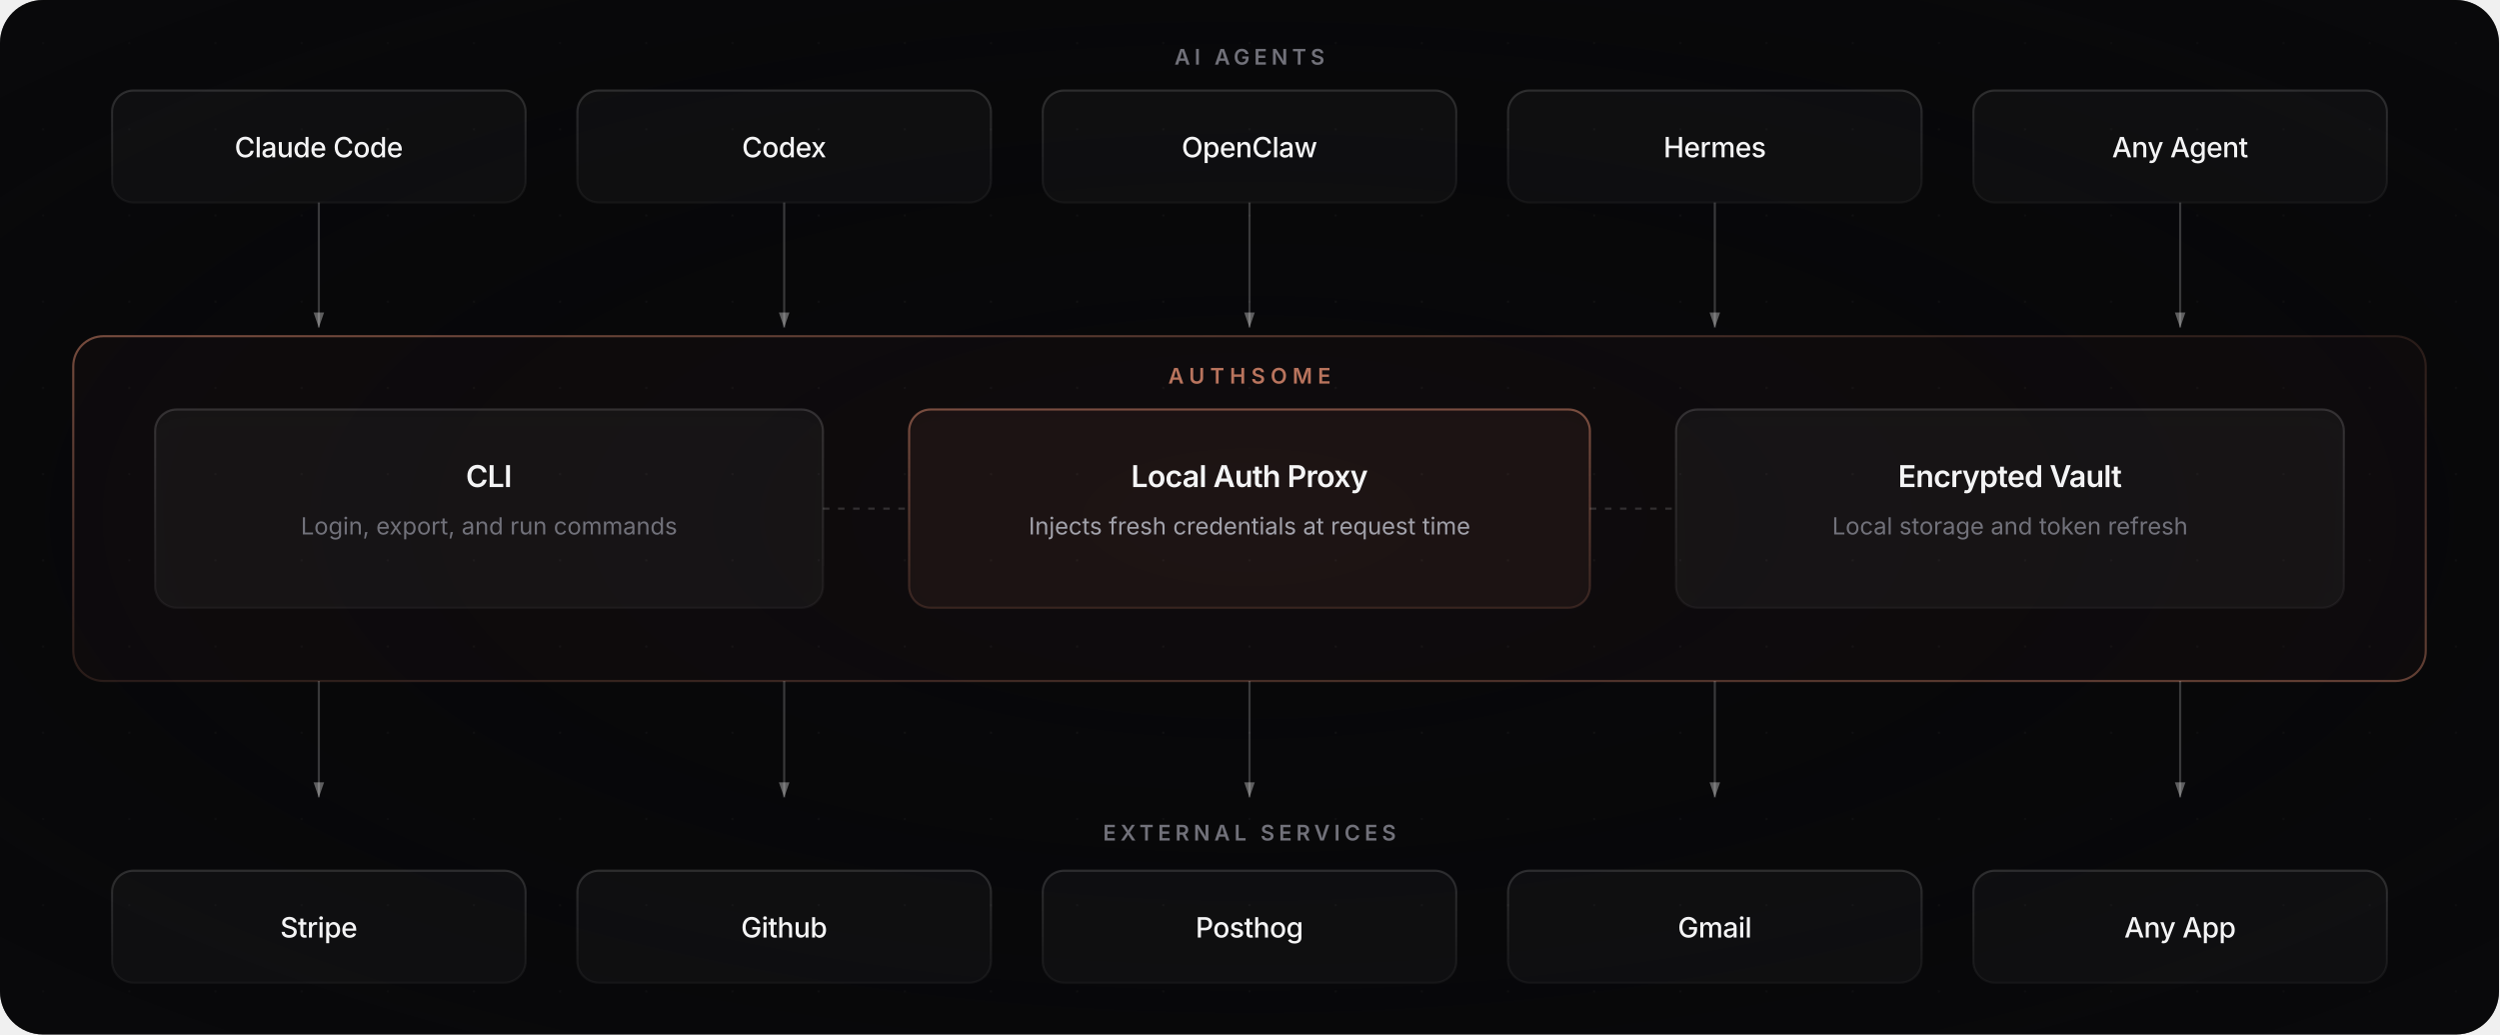
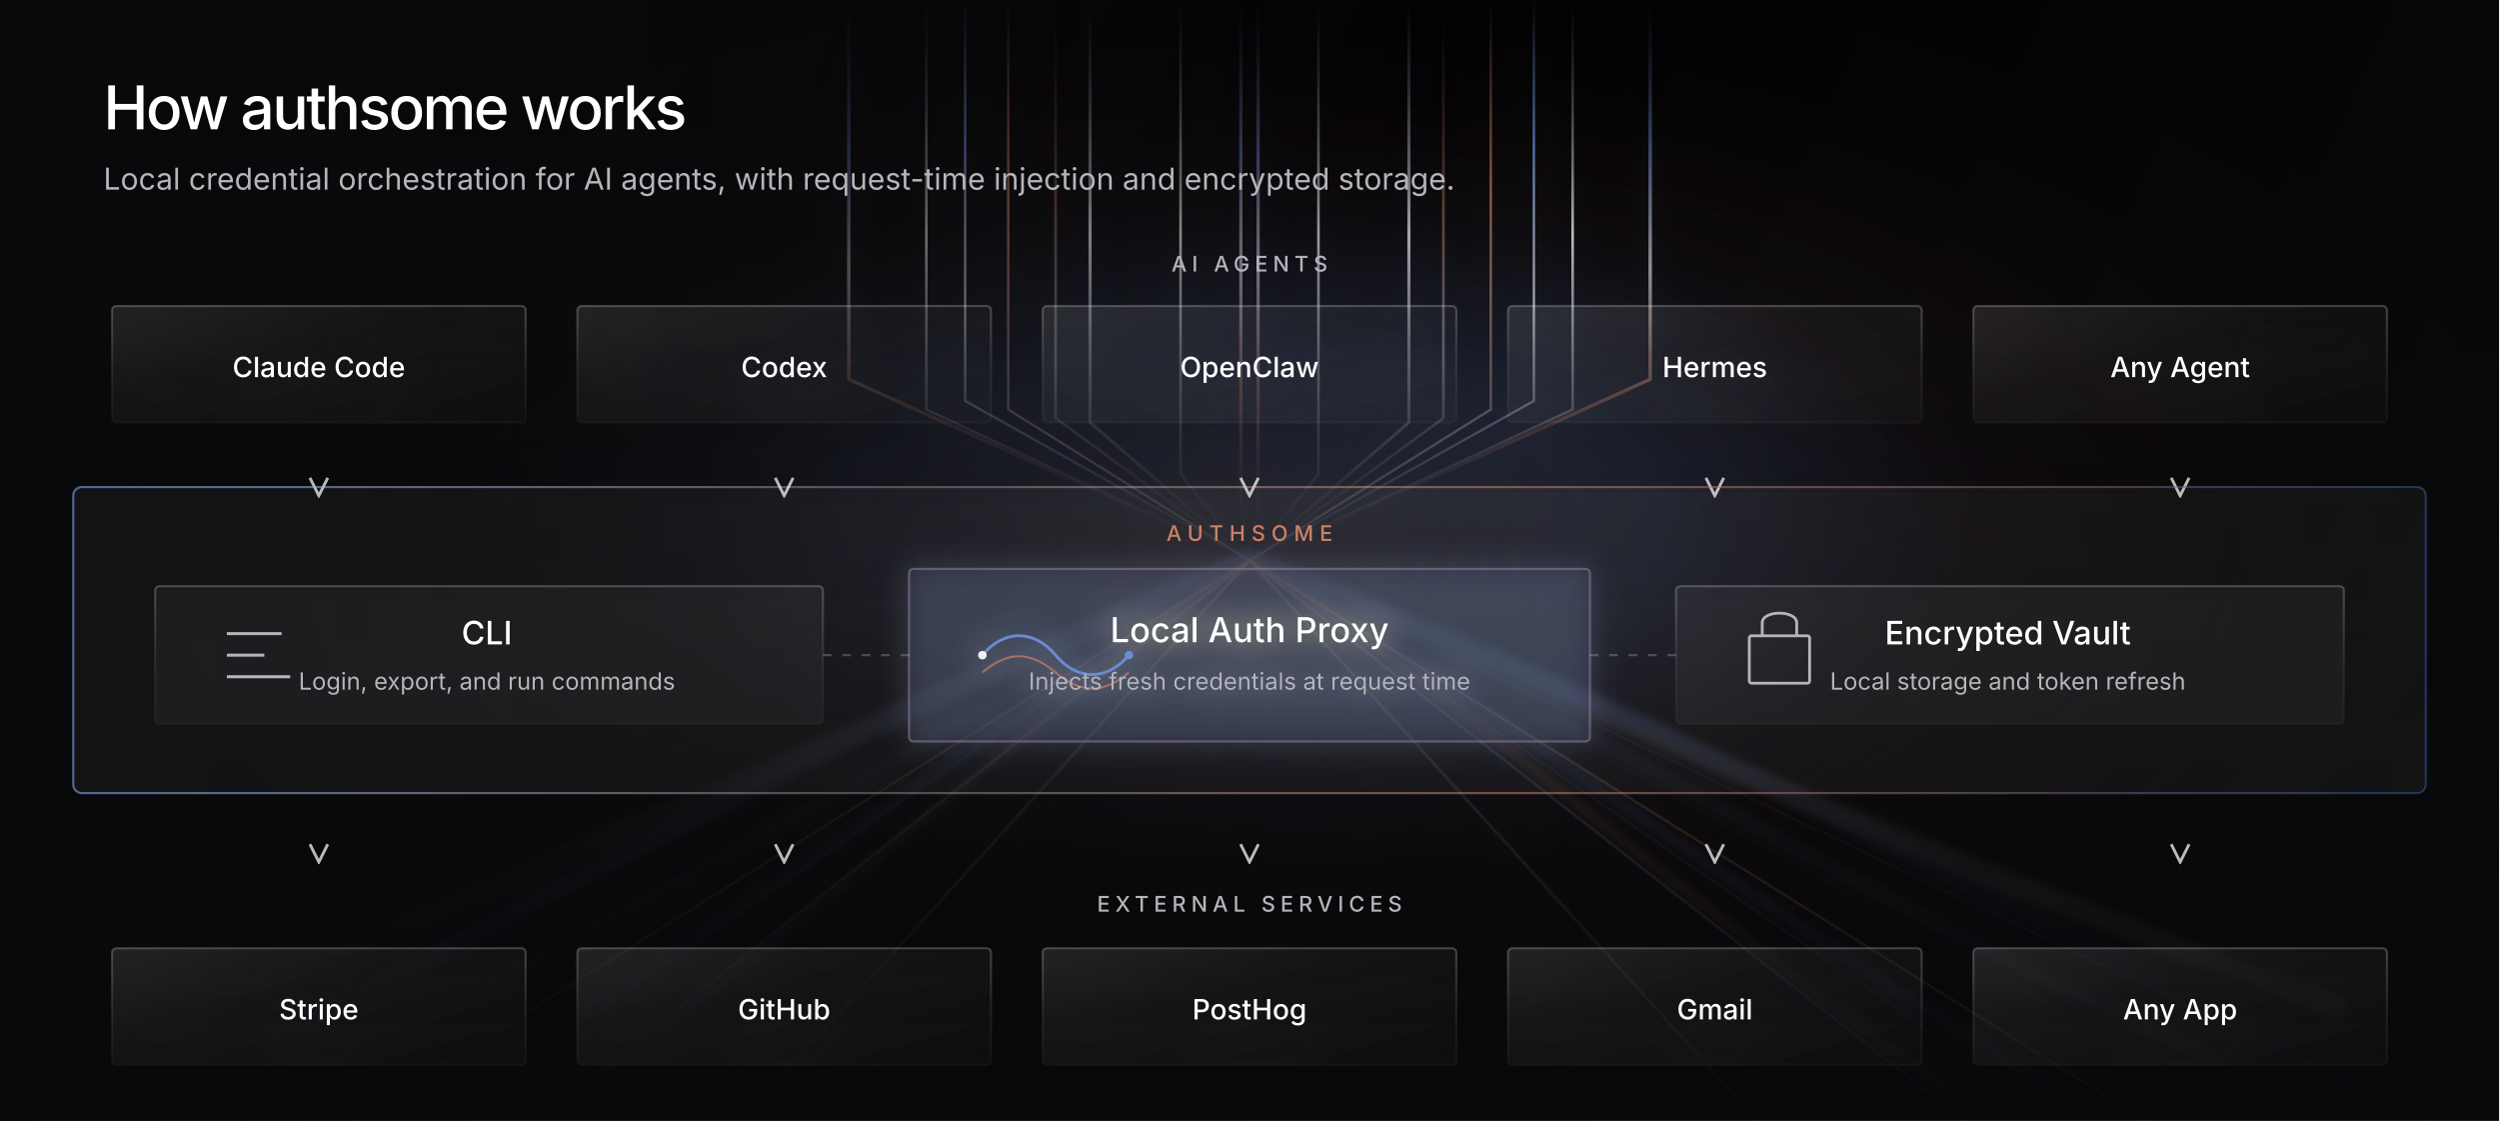
- <svg xmlns="http://www.w3.org/2000/svg" viewBox="0 0 1160 480" fill="none">
+ <svg xmlns="http://www.w3.org/2000/svg" viewBox="0 0 1160 520" fill="none" role="img" aria-labelledby="title desc">
  <style>
-     text { font-family: 'Inter', -apple-system, BlinkMacSystemFont, "Segoe UI", Helvetica, Arial, sans-serif; }
+     text {
+       font-family: Inter, -apple-system, BlinkMacSystemFont, "Segoe UI", Helvetica, Arial, sans-serif;
+     }
  </style>
  <defs>
-     <marker id="arrow" viewBox="0 0 10 7" refX="10" refY="3.5" markerWidth="7" markerHeight="7" orient="auto-start-reverse">
-       <polygon points="0 0, 10 3.5, 0 7" fill="white" fill-opacity="0.35" />
-     </marker>
-     <filter id="copper-glow" x="-8%" y="-8%" width="116%" height="116%">
-       <feGaussianBlur stdDeviation="6" result="blur" />
-       <feFlood flood-color="#cc8066" flood-opacity="0.12" result="color" />
-       <feComposite in="color" in2="blur" operator="in" result="shadow" />
+     <linearGradient id="stage" x1="0" y1="0" x2="1160" y2="520" gradientUnits="userSpaceOnUse">
+       <stop offset="0" stop-color="#09090B" />
+       <stop offset="0.48" stop-color="#000000" />
+       <stop offset="1" stop-color="#09090B" />
+     </linearGradient>
+     <radialGradient id="horizon" cx="50%" cy="48%" r="58%">
+       <stop offset="0" stop-color="#334155" stop-opacity="0.28" />
+       <stop offset="0.28" stop-color="#6D8FD6" stop-opacity="0.18" />
+       <stop offset="0.54" stop-color="#4A241D" stop-opacity="0.12" />
+       <stop offset="1" stop-color="#09090B" stop-opacity="0" />
+     </radialGradient>
+     <radialGradient id="blue-bloom" cx="50%" cy="45%" r="42%">
+       <stop offset="0" stop-color="#6D8FD6" stop-opacity="0.18" />
+       <stop offset="0.42" stop-color="#3B5F9F" stop-opacity="0.08" />
+       <stop offset="1" stop-color="#09090B" stop-opacity="0" />
+     </radialGradient>
+     <radialGradient id="copper-bloom" cx="48%" cy="51%" r="46%">
+       <stop offset="0" stop-color="#CC8066" stop-opacity="0.16" />
+       <stop offset="0.44" stop-color="#4A241D" stop-opacity="0.1" />
+       <stop offset="1" stop-color="#09090B" stop-opacity="0" />
+     </radialGradient>
+     <linearGradient id="left-overlay" x1="0" y1="0" x2="760" y2="0" gradientUnits="userSpaceOnUse">
+       <stop offset="0" stop-color="#09090B" stop-opacity="0.94" />
+       <stop offset="0.58" stop-color="#09090B" stop-opacity="0.46" />
+       <stop offset="1" stop-color="#09090B" stop-opacity="0" />
+     </linearGradient>
+     <linearGradient id="bottom-overlay" x1="0" y1="520" x2="0" y2="140" gradientUnits="userSpaceOnUse">
+       <stop offset="0" stop-color="#09090B" stop-opacity="0.98" />
+       <stop offset="0.45" stop-color="#09090B" stop-opacity="0.42" />
+       <stop offset="1" stop-color="#09090B" stop-opacity="0" />
+     </linearGradient>
+     <linearGradient id="glass-border" x1="0" y1="0" x2="0" y2="1">
+       <stop offset="0" stop-color="#FFFFFF" stop-opacity="0.22" />
+       <stop offset="0.55" stop-color="#FFFFFF" stop-opacity="0.08" />
+       <stop offset="1" stop-color="#FFFFFF" stop-opacity="0.03" />
+     </linearGradient>
+     <linearGradient id="auth-border" x1="34" y1="154" x2="1126" y2="338" gradientUnits="userSpaceOnUse">
+       <stop offset="0" stop-color="#6D8FD6" stop-opacity="0.68" />
+       <stop offset="0.36" stop-color="#FFFFFF" stop-opacity="0.24" />
+       <stop offset="0.62" stop-color="#CC8066" stop-opacity="0.54" />
+       <stop offset="1" stop-color="#3B5F9F" stop-opacity="0.48" />
+     </linearGradient>
+     <linearGradient id="card-sheen" x1="0" y1="0" x2="1" y2="1">
+       <stop offset="0" stop-color="#FFFFFF" stop-opacity="0.1" />
+       <stop offset="0.42" stop-color="#FFFFFF" stop-opacity="0.035" />
+       <stop offset="1" stop-color="#FFFFFF" stop-opacity="0.015" />
+     </linearGradient>
+     <linearGradient id="copper-line" x1="0" y1="0" x2="0" y2="1">
+       <stop offset="0" stop-color="#CC8066" stop-opacity="0" />
+       <stop offset="0.34" stop-color="#CC8066" stop-opacity="0.78" />
+       <stop offset="1" stop-color="#FFFFFF" stop-opacity="0.12" />
+     </linearGradient>
+     <linearGradient id="steel-line" x1="0" y1="0" x2="0" y2="1">
+       <stop offset="0" stop-color="#64748B" stop-opacity="0" />
+       <stop offset="0.42" stop-color="#FFFFFF" stop-opacity="0.8" />
+       <stop offset="1" stop-color="#334155" stop-opacity="0.14" />
+     </linearGradient>
+     <linearGradient id="blue-line" x1="0" y1="0" x2="0" y2="1">
+       <stop offset="0" stop-color="#6D8FD6" stop-opacity="0" />
+       <stop offset="0.26" stop-color="#6D8FD6" stop-opacity="0.86" />
+       <stop offset="0.54" stop-color="#FFFFFF" stop-opacity="0.68" />
+       <stop offset="1" stop-color="#3B5F9F" stop-opacity="0.18" />
+     </linearGradient>
+     <linearGradient id="mixed-line" x1="0" y1="0" x2="0" y2="1">
+       <stop offset="0" stop-color="#334155" stop-opacity="0" />
+       <stop offset="0.26" stop-color="#6D8FD6" stop-opacity="0.5" />
+       <stop offset="0.48" stop-color="#FFFFFF" stop-opacity="0.58" />
+       <stop offset="0.72" stop-color="#CC8066" stop-opacity="0.36" />
+       <stop offset="1" stop-color="#172A4A" stop-opacity="0.12" />
+     </linearGradient>
+     <linearGradient id="deep-copper-line" x1="0" y1="0" x2="0" y2="1">
+       <stop offset="0" stop-color="#4A241D" stop-opacity="0" />
+       <stop offset="0.36" stop-color="#CC8066" stop-opacity="0.5" />
+       <stop offset="0.64" stop-color="#FFFFFF" stop-opacity="0.34" />
+       <stop offset="1" stop-color="#4A241D" stop-opacity="0.14" />
+     </linearGradient>
+     <linearGradient id="blue-reflection" x1="0" y1="0" x2="1" y2="1">
+       <stop offset="0" stop-color="#6D8FD6" stop-opacity="0.06" />
+       <stop offset="0.44" stop-color="#6D8FD6" stop-opacity="0.54" />
+       <stop offset="1" stop-color="#172A4A" stop-opacity="0.1" />
+     </linearGradient>
+     <linearGradient id="flow-line" x1="0" y1="0" x2="0" y2="1">
+       <stop offset="0" stop-color="#FFFFFF" stop-opacity="0.16" />
+       <stop offset="0.45" stop-color="#FFFFFF" stop-opacity="0.48" />
+       <stop offset="1" stop-color="#FFFFFF" stop-opacity="0.18" />
+     </linearGradient>
+     <filter id="soft-glow" x="-30%" y="-30%" width="160%" height="160%">
+       <feGaussianBlur stdDeviation="7" result="blur" />
+       <feColorMatrix in="blur" type="matrix" values="1 0 0 0 0.38 0 1 0 0 0.52 0 0 1 0 0.84 0 0 0 0.6 0" result="glow" />
      <feMerge>
-         <feMergeNode in="shadow" />
+         <feMergeNode in="glow" />
        <feMergeNode in="SourceGraphic" />
      </feMerge>
    </filter>
-     <filter id="card-shadow" x="-4%" y="-4%" width="108%" height="116%">
-       <feDropShadow dx="0" dy="4" stdDeviation="8" flood-color="#000000" flood-opacity="0.5" />
-     </filter>
-     <linearGradient id="copper-border" x1="0%" y1="0%" x2="100%" y2="100%">
-       <stop offset="0%" stop-color="#cc8066" stop-opacity="0.55" />
-       <stop offset="50%" stop-color="#cc8066" stop-opacity="0.15" />
-       <stop offset="100%" stop-color="#cc8066" stop-opacity="0.45" />
-     </linearGradient>
-     <linearGradient id="card-border" x1="0%" y1="0%" x2="0%" y2="100%">
-       <stop offset="0%" stop-color="white" stop-opacity="0.14" />
-       <stop offset="100%" stop-color="white" stop-opacity="0.04" />
-     </linearGradient>
-     <linearGradient id="highlight-border" x1="0%" y1="0%" x2="0%" y2="100%">
-       <stop offset="0%" stop-color="#cc8066" stop-opacity="0.55" />
-       <stop offset="100%" stop-color="#cc8066" stop-opacity="0.18" />
-     </linearGradient>
-     <pattern id="dots" x="0" y="0" width="40" height="40" patternUnits="userSpaceOnUse">
-       <circle cx="20" cy="20" r="0.6" fill="white" fill-opacity="0.04" />
-     </pattern>
+     <filter id="blue-glow" x="-34%" y="-34%" width="168%" height="168%">
+       <feGaussianBlur stdDeviation="9" result="blur" />
+       <feFlood flood-color="#6D8FD6" flood-opacity="0.28" result="color" />
+       <feComposite in="color" in2="blur" operator="in" result="glow" />
+       <feMerge>
+         <feMergeNode in="glow" />
+         <feMergeNode in="SourceGraphic" />
+       </feMerge>
+     </filter>
+     <filter id="glass-shadow" x="-8%" y="-18%" width="116%" height="136%">
+       <feDropShadow dx="0" dy="10" stdDeviation="14" flood-color="#000000" flood-opacity="0.42" />
+     </filter>
+     <filter id="tiny-blur" x="-10%" y="-10%" width="120%" height="120%">
+       <feGaussianBlur stdDeviation="1.8" />
+     </filter>
+     <marker id="arrow" viewBox="0 0 10 10" refX="9" refY="5" markerWidth="8" markerHeight="8" orient="auto">
+       <path d="M1 1 L9 5 L1 9" stroke="#FFFFFF" stroke-opacity="0.72" stroke-width="1.4" fill="none" stroke-linecap="square" stroke-linejoin="miter" />
+     </marker>
  </defs>
-   <rect width="1160" height="480" rx="20" fill="#09090b" />
-   <rect width="1160" height="480" rx="20" fill="url(#dots)" />
-   <radialGradient id="vignette" cx="50%" cy="50%" r="70%">
-     <stop offset="0%" stop-color="transparent" />
-     <stop offset="100%" stop-color="#09090b" stop-opacity="0.6" />
-   </radialGradient>
-   <rect width="1160" height="480" rx="20" fill="url(#vignette)" />
-   <text x="580" y="30" text-anchor="middle" fill="#71717a" font-size="10" font-weight="600" letter-spacing="2">AI AGENTS</text>
-   <rect x="52" y="42" width="192" height="52" rx="10" fill="white" fill-opacity="0.03" stroke="url(#card-border)" stroke-width="1" />
-   <text x="148" y="73" text-anchor="middle" fill="#f4f4f5" font-size="13" font-weight="500" letter-spacing="-0.2">Claude Code</text>
-   <rect x="268" y="42" width="192" height="52" rx="10" fill="white" fill-opacity="0.03" stroke="url(#card-border)" stroke-width="1" />
-   <text x="364" y="73" text-anchor="middle" fill="#f4f4f5" font-size="13" font-weight="500" letter-spacing="-0.2">Codex</text>
-   <rect x="484" y="42" width="192" height="52" rx="10" fill="white" fill-opacity="0.03" stroke="url(#card-border)" stroke-width="1" />
-   <text x="580" y="73" text-anchor="middle" fill="#f4f4f5" font-size="13" font-weight="500" letter-spacing="-0.2">OpenClaw</text>
-   <rect x="700" y="42" width="192" height="52" rx="10" fill="white" fill-opacity="0.03" stroke="url(#card-border)" stroke-width="1" />
-   <text x="796" y="73" text-anchor="middle" fill="#f4f4f5" font-size="13" font-weight="500" letter-spacing="-0.2">Hermes</text>
-   <rect x="916" y="42" width="192" height="52" rx="10" fill="white" fill-opacity="0.03" stroke="url(#card-border)" stroke-width="1" />
-   <text x="1012" y="73" text-anchor="middle" fill="#f4f4f5" font-size="13" font-weight="500" letter-spacing="-0.2">Any Agent</text>
-   <line x1="148" y1="94" x2="148" y2="152" stroke="white" stroke-width="1" stroke-opacity="0.2" marker-end="url(#arrow)" />
-   <line x1="364" y1="94" x2="364" y2="152" stroke="white" stroke-width="1" stroke-opacity="0.2" marker-end="url(#arrow)" />
-   <line x1="580" y1="94" x2="580" y2="152" stroke="white" stroke-width="1" stroke-opacity="0.2" marker-end="url(#arrow)" />
-   <line x1="796" y1="94" x2="796" y2="152" stroke="white" stroke-width="1" stroke-opacity="0.2" marker-end="url(#arrow)" />
-   <line x1="1012" y1="94" x2="1012" y2="152" stroke="white" stroke-width="1" stroke-opacity="0.2" marker-end="url(#arrow)" />
-   <rect x="34" y="156" width="1092" height="160" rx="14" fill="#cc8066" fill-opacity="0.03" filter="url(#copper-glow)" />
-   <rect x="34" y="156" width="1092" height="160" rx="14" fill="none" stroke="url(#copper-border)" stroke-width="1" />
-   <text x="580" y="178" text-anchor="middle" fill="#cc8066" font-size="10" font-weight="600" letter-spacing="2.5" fill-opacity="0.9">AUTHSOME</text>
-   <rect x="72" y="190" width="310" height="92" rx="10" fill="white" fill-opacity="0.035" stroke="url(#card-border)" stroke-width="1" filter="url(#card-shadow)" />
-   <text x="227" y="226" text-anchor="middle" fill="#f4f4f5" font-size="14" font-weight="600" letter-spacing="-0.3">CLI</text>
-   <text x="227" y="248" text-anchor="middle" fill="#71717a" font-size="11">Login, export, and run commands</text>
-   <rect x="422" y="190" width="316" height="92" rx="10" fill="#cc8066" fill-opacity="0.06" stroke="url(#highlight-border)" stroke-width="1" filter="url(#card-shadow)" />
-   <text x="580" y="226" text-anchor="middle" fill="#f4f4f5" font-size="14" font-weight="600" letter-spacing="-0.3">Local Auth Proxy</text>
-   <text x="580" y="248" text-anchor="middle" fill="#a1a1aa" font-size="11">Injects fresh credentials at request time</text>
-   <rect x="778" y="190" width="310" height="92" rx="10" fill="white" fill-opacity="0.035" stroke="url(#card-border)" stroke-width="1" filter="url(#card-shadow)" />
-   <text x="933" y="226" text-anchor="middle" fill="#f4f4f5" font-size="14" font-weight="600" letter-spacing="-0.3">Encrypted Vault</text>
-   <text x="933" y="248" text-anchor="middle" fill="#71717a" font-size="11">Local storage and token refresh</text>
-   <line x1="382" y1="236" x2="422" y2="236" stroke="white" stroke-width="1" stroke-dasharray="3 4" stroke-opacity="0.15" />
-   <line x1="738" y1="236" x2="778" y2="236" stroke="white" stroke-width="1" stroke-dasharray="3 4" stroke-opacity="0.15" />
-   <line x1="148" y1="316" x2="148" y2="370" stroke="white" stroke-width="1" stroke-opacity="0.2" marker-end="url(#arrow)" />
-   <line x1="364" y1="316" x2="364" y2="370" stroke="white" stroke-width="1" stroke-opacity="0.2" marker-end="url(#arrow)" />
-   <line x1="580" y1="316" x2="580" y2="370" stroke="white" stroke-width="1" stroke-opacity="0.2" marker-end="url(#arrow)" />
-   <line x1="796" y1="316" x2="796" y2="370" stroke="white" stroke-width="1" stroke-opacity="0.2" marker-end="url(#arrow)" />
-   <line x1="1012" y1="316" x2="1012" y2="370" stroke="white" stroke-width="1" stroke-opacity="0.2" marker-end="url(#arrow)" />
-   <text x="580" y="390" text-anchor="middle" fill="#71717a" font-size="10" font-weight="600" letter-spacing="2">EXTERNAL SERVICES</text>
-   <rect x="52" y="404" width="192" height="52" rx="10" fill="white" fill-opacity="0.03" stroke="url(#card-border)" stroke-width="1" />
-   <text x="148" y="435" text-anchor="middle" fill="#f4f4f5" font-size="13" font-weight="500" letter-spacing="-0.2">Stripe</text>
-   <rect x="268" y="404" width="192" height="52" rx="10" fill="white" fill-opacity="0.03" stroke="url(#card-border)" stroke-width="1" />
-   <text x="364" y="435" text-anchor="middle" fill="#f4f4f5" font-size="13" font-weight="500" letter-spacing="-0.2">Github</text>
-   <rect x="484" y="404" width="192" height="52" rx="10" fill="white" fill-opacity="0.03" stroke="url(#card-border)" stroke-width="1" />
-   <text x="580" y="435" text-anchor="middle" fill="#f4f4f5" font-size="13" font-weight="500" letter-spacing="-0.2">Posthog</text>
-   <rect x="700" y="404" width="192" height="52" rx="10" fill="white" fill-opacity="0.03" stroke="url(#card-border)" stroke-width="1" />
-   <text x="796" y="435" text-anchor="middle" fill="#f4f4f5" font-size="13" font-weight="500" letter-spacing="-0.2">Gmail</text>
-   <rect x="916" y="404" width="192" height="52" rx="10" fill="white" fill-opacity="0.03" stroke="url(#card-border)" stroke-width="1" />
-   <text x="1012" y="435" text-anchor="middle" fill="#f4f4f5" font-size="13" font-weight="500" letter-spacing="-0.2">Any App</text>
+   <rect width="1160" height="520" rx="0" fill="url(#stage)" />
+   <rect width="1160" height="520" fill="url(#horizon)" />
+   <rect width="1160" height="520" fill="url(#blue-bloom)" />
+   <rect width="1160" height="520" fill="url(#copper-bloom)" />
+   <g opacity="0.94" filter="url(#blue-glow)">
+     <path d="M394 0 L394 176 L580 260 L766 176 L766 0" stroke="url(#mixed-line)" stroke-width="1.6" />
+     <path d="M430 0 L430 190 L580 260 L730 190 L730 0" stroke="url(#steel-line)" stroke-width="1.2" />
+     <path d="M448 0 L448 186 L580 260 L712 186 L712 0" stroke="url(#blue-line)" stroke-width="1.1" />
+     <path d="M468 0 L468 190 L580 260 L692 190 L692 0" stroke="url(#copper-line)" stroke-width="1.1" />
+     <path d="M490 0 L490 194 L580 260 L670 194 L670 0" stroke="url(#deep-copper-line)" stroke-width="1.25" />
+     <path d="M506 0 L506 196 L580 260 L654 196 L654 0" stroke="url(#steel-line)" stroke-width="1.45" />
+     <path d="M548 0 L548 220 L580 260 L612 220 L612 0" stroke="url(#steel-line)" stroke-width="1.2" />
+     <path d="M576 0 L576 232 L580 260 L584 232 L584 0" stroke="url(#mixed-line)" stroke-width="1.5" />
+     <path d="M344 520 L580 260 L816 520" stroke="#FFFFFF" stroke-opacity="0.16" stroke-width="1.4" />
+     <path d="M248 520 L580 260 L912 520" stroke="#6D8FD6" stroke-opacity="0.3" stroke-width="1.35" />
+     <path d="M204 520 L580 260 L956 520" stroke="#334155" stroke-opacity="0.34" stroke-width="1.15" />
+     <path d="M164 520 L580 260 L996 520" stroke="#CC8066" stroke-opacity="0.34" stroke-width="1.2" />
+     <path d="M112 520 L580 260 L1048 520" stroke="#4A241D" stroke-opacity="0.2" stroke-width="1" />
+     <path d="M32 520 L580 260 L1128 520" stroke="#3B5F9F" stroke-opacity="0.16" stroke-width="1" />
+   </g>
+   <g opacity="0.46" filter="url(#tiny-blur)">
+     <path d="M90 468 C250 406 426 326 580 260 C742 330 902 402 1088 468" stroke="#FFFFFF" stroke-opacity="0.2" stroke-width="10" />
+     <path d="M122 484 C300 392 442 312 580 260 C726 312 890 398 1062 486" stroke="url(#blue-reflection)" stroke-width="9" />
+     <path d="M160 490 C326 410 456 326 580 260 C720 326 856 414 1030 492" stroke="#334155" stroke-opacity="0.48" stroke-width="7" />
+     <path d="M214 502 C362 414 486 320 580 260 C692 324 810 420 956 506" stroke="#6D8FD6" stroke-opacity="0.3" stroke-width="6" />
+     <path d="M258 512 C390 420 500 314 580 260 C676 320 786 424 914 512" stroke="#CC8066" stroke-opacity="0.36" stroke-width="5" />
+   </g>
+   <rect width="760" height="520" fill="url(#left-overlay)" />
+   <rect width="1160" height="520" fill="url(#bottom-overlay)" />
+   <text x="48" y="60" fill="#FFFFFF" font-size="28" font-weight="500" letter-spacing="-1.1">How authsome works</text>
+   <text x="48" y="88" fill="#B4B5BD" font-size="14" font-weight="400">Local credential orchestration for AI agents, with request-time injection and encrypted storage.</text>
+   <text x="580" y="126" text-anchor="middle" fill="#B4B5BD" font-size="10" font-weight="500" letter-spacing="2.4">AI AGENTS</text>
+   <g id="agents" filter="url(#glass-shadow)">
+     <g>
+       <rect x="52" y="142" width="192" height="54" rx="2" fill="url(#card-sheen)" stroke="url(#glass-border)" />
+       <text x="148" y="175" text-anchor="middle" fill="#FFFFFF" font-size="13" font-weight="500">Claude Code</text>
+     </g>
+     <g>
+       <rect x="268" y="142" width="192" height="54" rx="2" fill="url(#card-sheen)" stroke="url(#glass-border)" />
+       <text x="364" y="175" text-anchor="middle" fill="#FFFFFF" font-size="13" font-weight="500">Codex</text>
+     </g>
+     <g>
+       <rect x="484" y="142" width="192" height="54" rx="2" fill="url(#card-sheen)" stroke="url(#glass-border)" />
+       <text x="580" y="175" text-anchor="middle" fill="#FFFFFF" font-size="13" font-weight="500">OpenClaw</text>
+     </g>
+     <g>
+       <rect x="700" y="142" width="192" height="54" rx="2" fill="url(#card-sheen)" stroke="url(#glass-border)" />
+       <text x="796" y="175" text-anchor="middle" fill="#FFFFFF" font-size="13" font-weight="500">Hermes</text>
+     </g>
+     <g>
+       <rect x="916" y="142" width="192" height="54" rx="2" fill="url(#card-sheen)" stroke="url(#glass-border)" />
+       <text x="1012" y="175" text-anchor="middle" fill="#FFFFFF" font-size="13" font-weight="500">Any Agent</text>
+     </g>
+   </g>
+   <g stroke="url(#flow-line)" stroke-width="1.2" marker-end="url(#arrow)">
+     <line x1="148" y1="198" x2="148" y2="230" />
+     <line x1="364" y1="198" x2="364" y2="230" />
+     <line x1="580" y1="198" x2="580" y2="230" />
+     <line x1="796" y1="198" x2="796" y2="230" />
+     <line x1="1012" y1="198" x2="1012" y2="230" />
+   </g>
+   <g id="authsome-zone">
+     <rect x="34" y="226" width="1092" height="142" rx="4" fill="#FFFFFF" fill-opacity="0.035" stroke="url(#auth-border)" filter="url(#glass-shadow)" />
+     <text x="580" y="251" text-anchor="middle" fill="#CC8066" font-size="10" font-weight="500" letter-spacing="2.8">AUTHSOME</text>
+     <g>
+       <rect x="72" y="272" width="310" height="64" rx="2" fill="#FFFFFF" fill-opacity="0.045" stroke="url(#glass-border)" />
+       <path d="M106 294 H130 M106 304 H122 M106 314 H134" stroke="#B4B5BD" stroke-width="1.4" stroke-linecap="square" />
+       <text x="226" y="299" text-anchor="middle" fill="#FFFFFF" font-size="15" font-weight="500">CLI</text>
+       <text x="226" y="320" text-anchor="middle" fill="#B4B5BD" font-size="11" font-weight="400">Login, export, and run commands</text>
+     </g>
+     <g filter="url(#soft-glow)">
+       <rect x="422" y="264" width="316" height="80" rx="2" fill="#172A4A" fill-opacity="0.22" stroke="#6D8FD6" stroke-opacity="0.38" />
+       <rect x="422" y="264" width="316" height="80" rx="2" fill="#4A241D" fill-opacity="0.08" stroke="#CC8066" stroke-opacity="0.26" />
+       <path d="M456 304 C466 292 480 292 490 304 C500 316 514 316 524 304" stroke="#6D8FD6" stroke-opacity="0.95" stroke-width="1.4" fill="none" />
+       <path d="M456 312 C468 302 478 302 490 312 C502 322 512 322 524 312" stroke="#CC8066" stroke-opacity="0.72" stroke-width="1" fill="none" />
+       <circle cx="456" cy="304" r="2" fill="#FFFFFF" fill-opacity="0.92" />
+       <circle cx="524" cy="304" r="2" fill="#6D8FD6" fill-opacity="0.95" />
+       <text x="580" y="298" text-anchor="middle" fill="#FFFFFF" font-size="16" font-weight="500">Local Auth Proxy</text>
+       <text x="580" y="320" text-anchor="middle" fill="#B4B5BD" font-size="11" font-weight="400">Injects fresh credentials at request time</text>
+     </g>
+     <g>
+       <rect x="778" y="272" width="310" height="64" rx="2" fill="#FFFFFF" fill-opacity="0.045" stroke="url(#glass-border)" />
+       <rect x="812" y="295" width="28" height="22" rx="1" stroke="#B4B5BD" stroke-width="1.3" />
+       <path d="M818 295 V289 C818 283 834 283 834 289 V295" stroke="#B4B5BD" stroke-width="1.3" fill="none" />
+       <text x="932" y="299" text-anchor="middle" fill="#FFFFFF" font-size="15" font-weight="500">Encrypted Vault</text>
+       <text x="932" y="320" text-anchor="middle" fill="#B4B5BD" font-size="11" font-weight="400">Local storage and token refresh</text>
+     </g>
+     <line x1="382" y1="304" x2="422" y2="304" stroke="#FFFFFF" stroke-width="1" stroke-dasharray="4 5" stroke-opacity="0.22" />
+     <line x1="738" y1="304" x2="778" y2="304" stroke="#FFFFFF" stroke-width="1" stroke-dasharray="4 5" stroke-opacity="0.22" />
+   </g>
+   <g stroke="url(#flow-line)" stroke-width="1.2" marker-end="url(#arrow)">
+     <line x1="148" y1="368" x2="148" y2="400" />
+     <line x1="364" y1="368" x2="364" y2="400" />
+     <line x1="580" y1="368" x2="580" y2="400" />
+     <line x1="796" y1="368" x2="796" y2="400" />
+     <line x1="1012" y1="368" x2="1012" y2="400" />
+   </g>
+   <text x="580" y="423" text-anchor="middle" fill="#B4B5BD" font-size="10" font-weight="500" letter-spacing="2.4">EXTERNAL SERVICES</text>
+   <g id="services" filter="url(#glass-shadow)">
+     <g>
+       <rect x="52" y="440" width="192" height="54" rx="2" fill="url(#card-sheen)" stroke="url(#glass-border)" />
+       <text x="148" y="473" text-anchor="middle" fill="#FFFFFF" font-size="13" font-weight="500">Stripe</text>
+     </g>
+     <g>
+       <rect x="268" y="440" width="192" height="54" rx="2" fill="url(#card-sheen)" stroke="url(#glass-border)" />
+       <text x="364" y="473" text-anchor="middle" fill="#FFFFFF" font-size="13" font-weight="500">GitHub</text>
+     </g>
+     <g>
+       <rect x="484" y="440" width="192" height="54" rx="2" fill="url(#card-sheen)" stroke="url(#glass-border)" />
+       <text x="580" y="473" text-anchor="middle" fill="#FFFFFF" font-size="13" font-weight="500">PostHog</text>
+     </g>
+     <g>
+       <rect x="700" y="440" width="192" height="54" rx="2" fill="url(#card-sheen)" stroke="url(#glass-border)" />
+       <text x="796" y="473" text-anchor="middle" fill="#FFFFFF" font-size="13" font-weight="500">Gmail</text>
+     </g>
+     <g>
+       <rect x="916" y="440" width="192" height="54" rx="2" fill="url(#card-sheen)" stroke="url(#glass-border)" />
+       <text x="1012" y="473" text-anchor="middle" fill="#FFFFFF" font-size="13" font-weight="500">Any App</text>
+     </g>
+   </g>
</svg>
